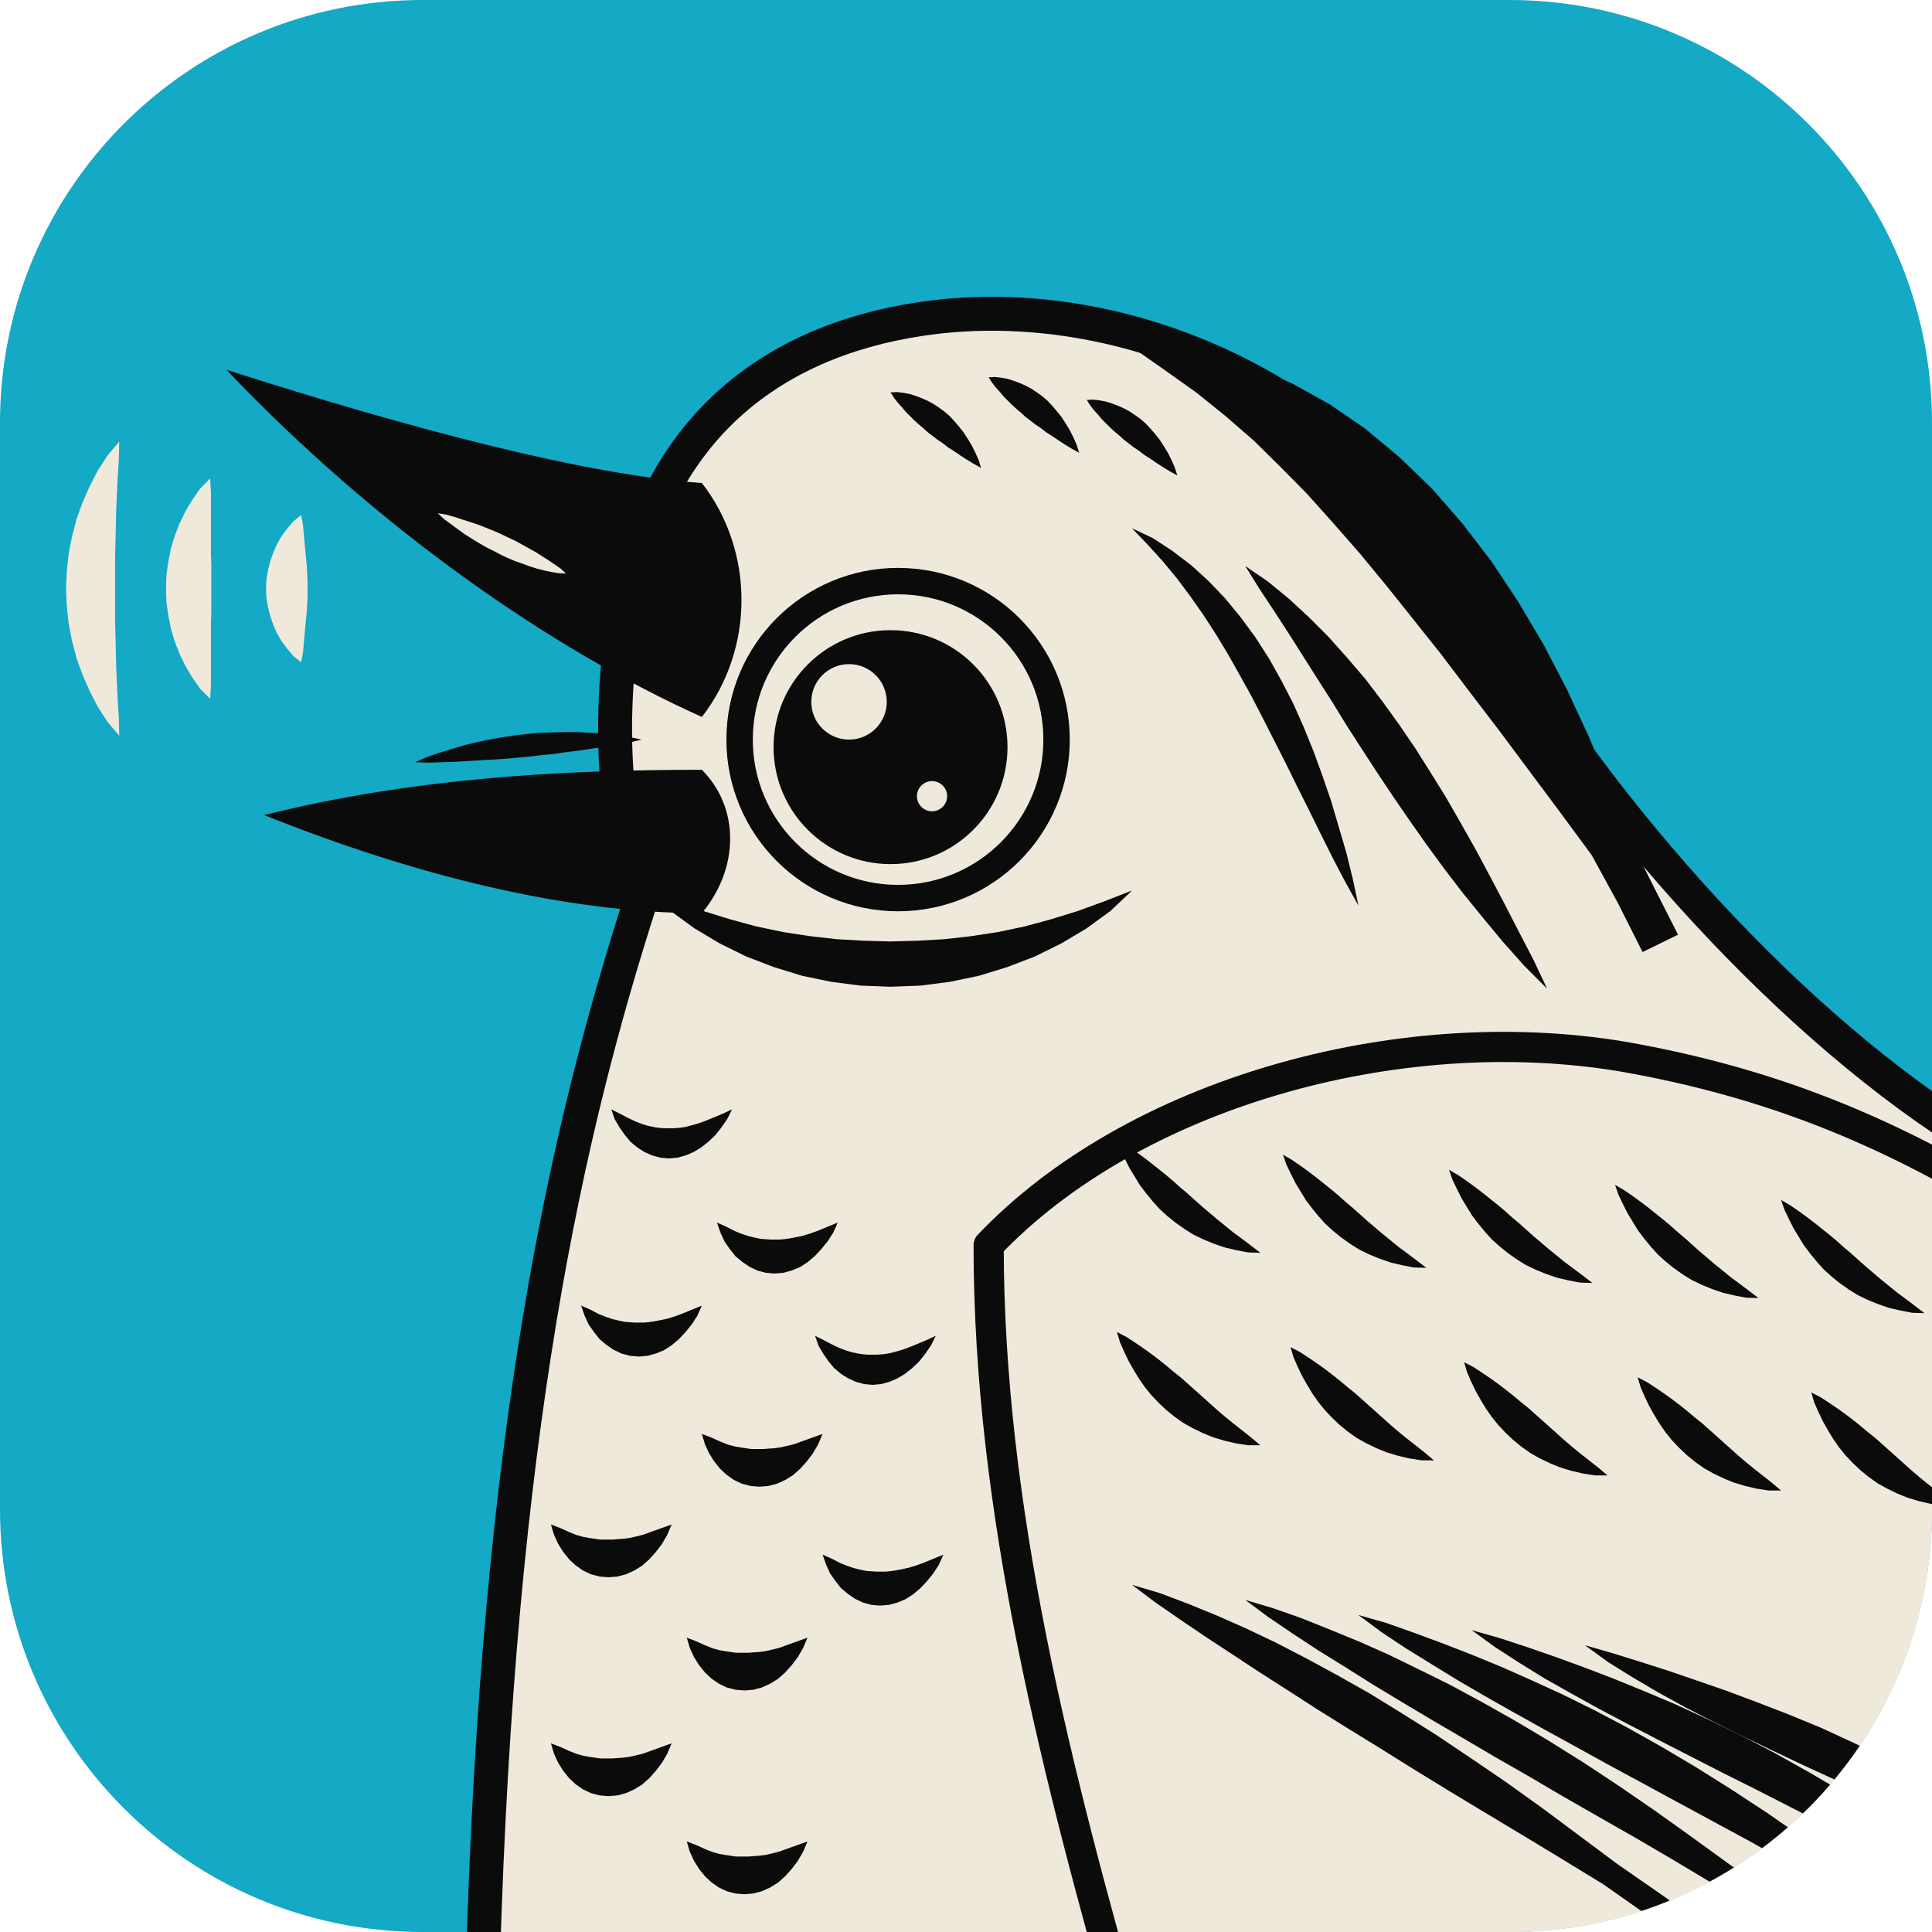
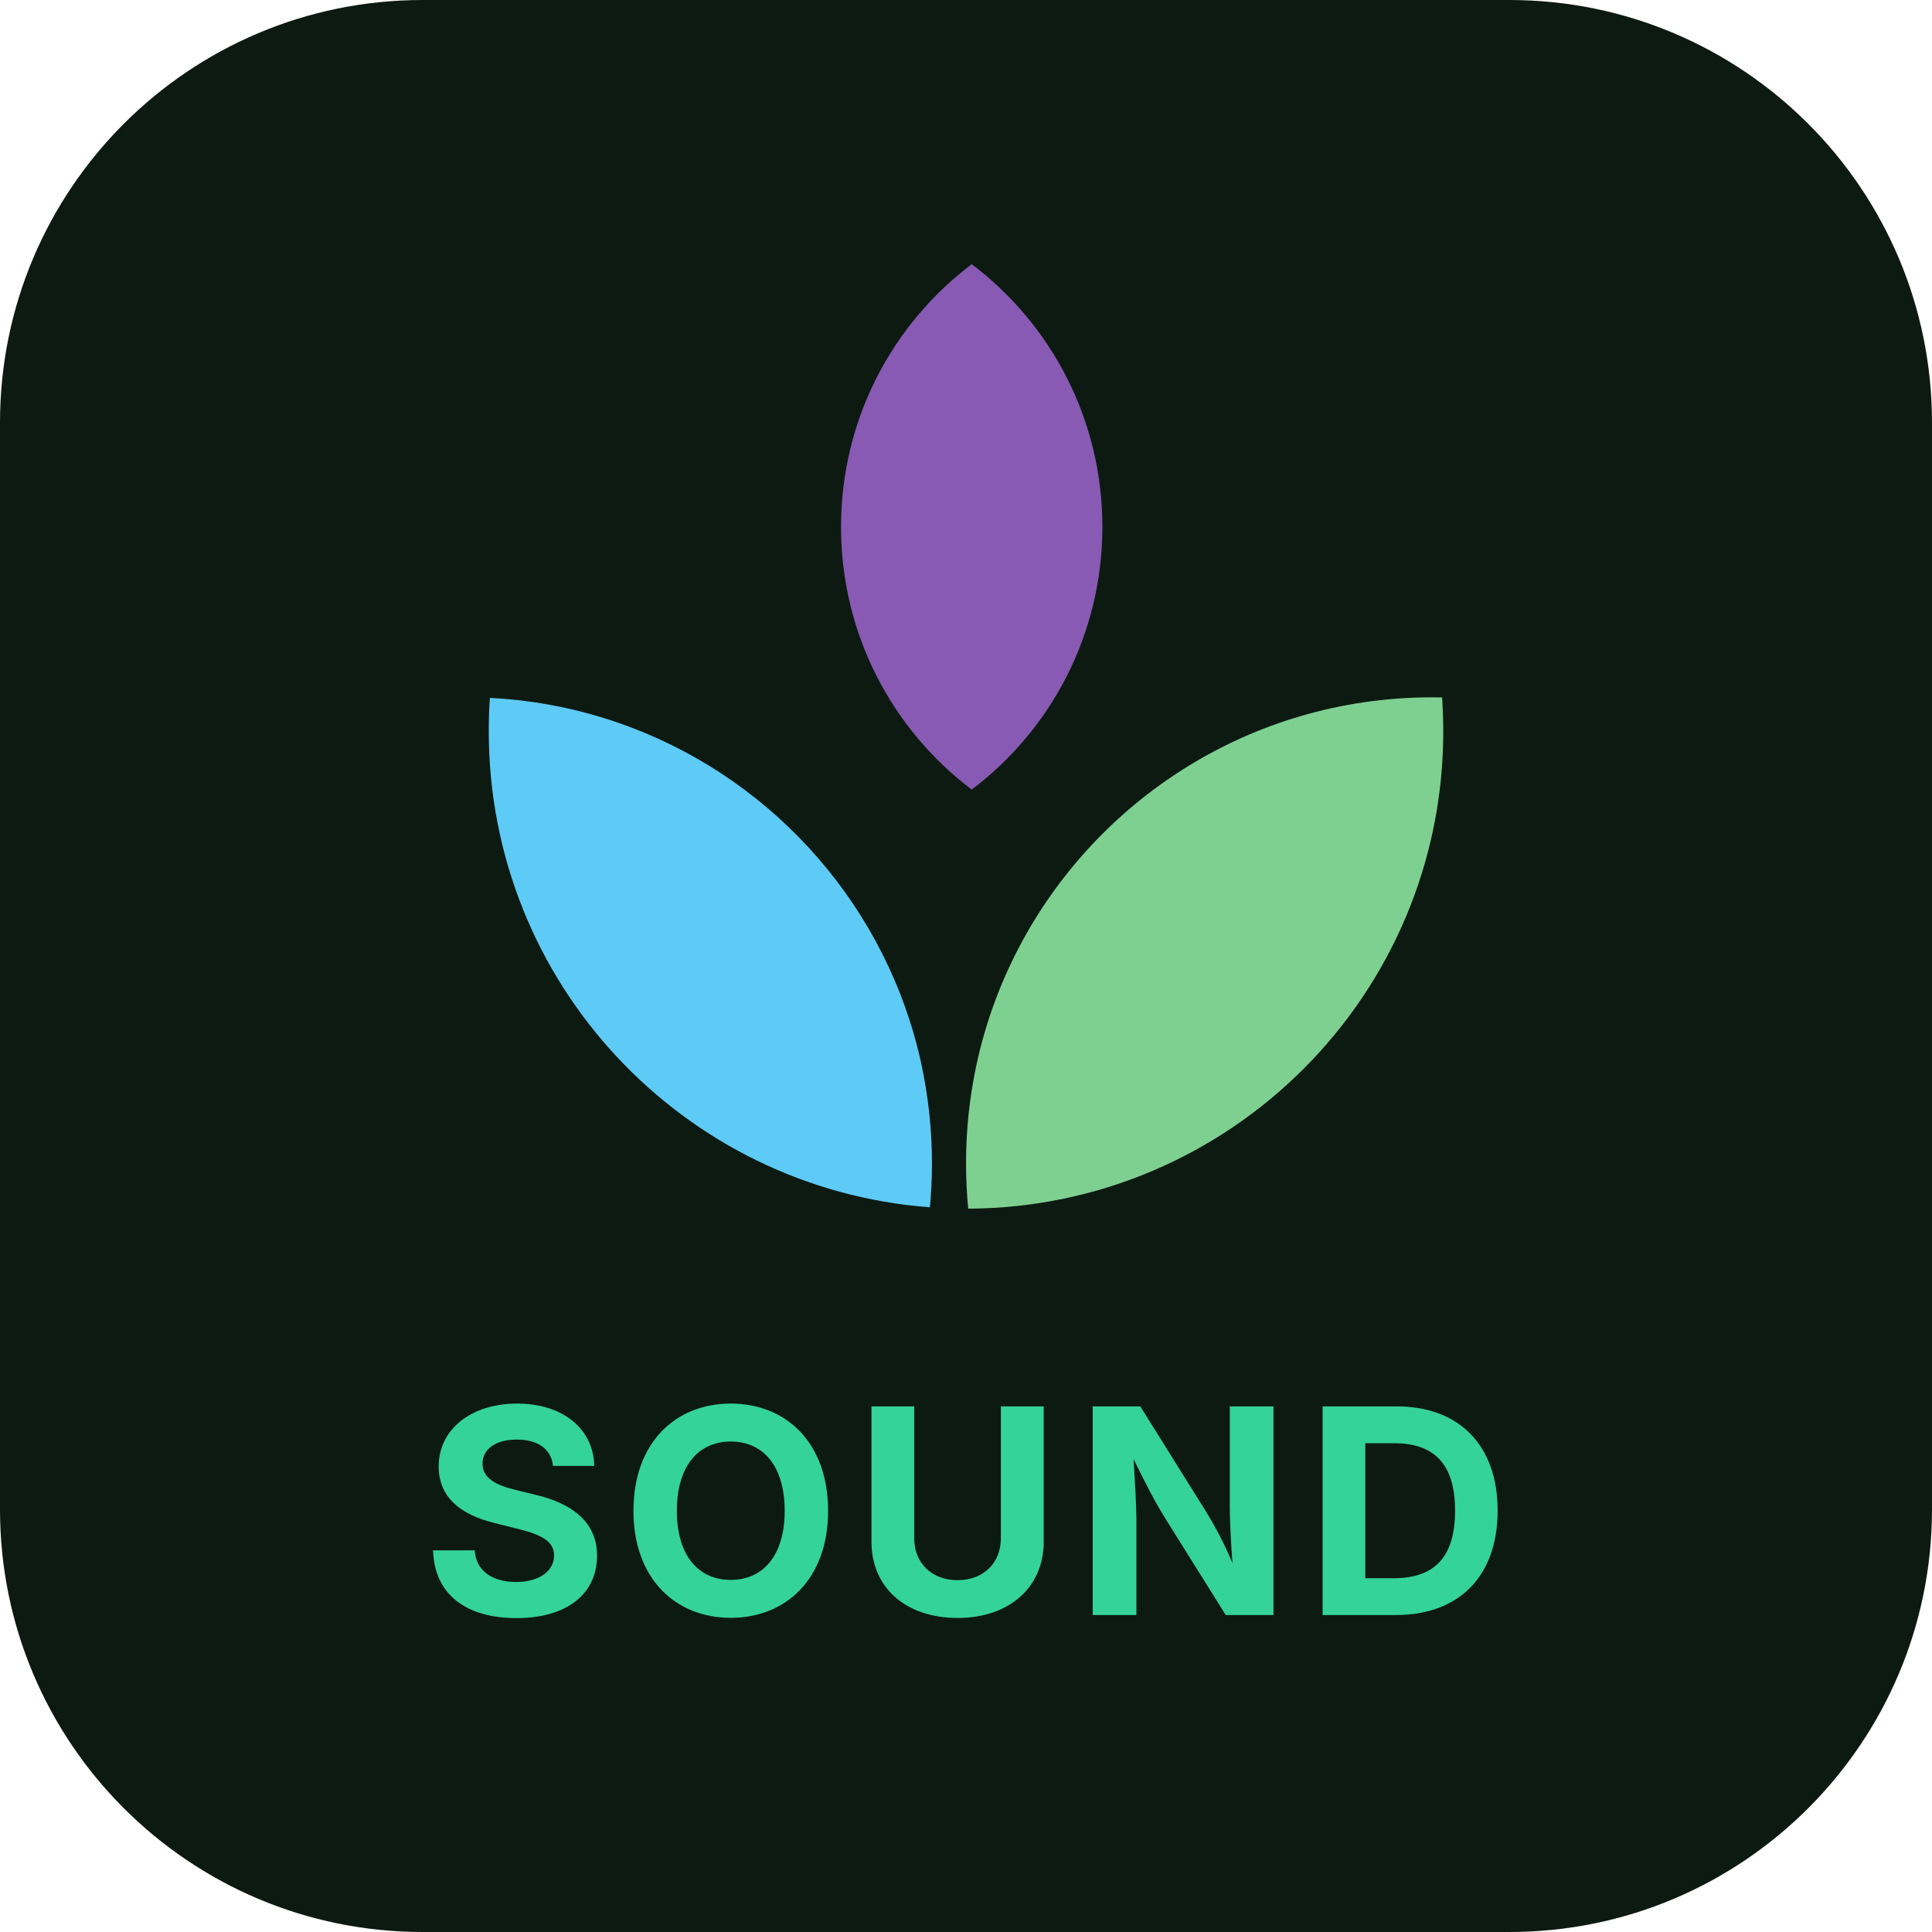
- <svg xmlns="http://www.w3.org/2000/svg" viewBox="0 0 512 512">
+ <svg xmlns="http://www.w3.org/2000/svg" width="512" height="512">
  <defs>
-     <clipPath id="t">
-       <rect width="512" height="512" rx="112" />
+     <clipPath id="clip-2">
+       <path fill="#000000" stroke="none" d="M 0.645 44 L 47 44 L 47 98 L 0.645 98 Z M 0.645 44" />
    </clipPath>
  </defs>
-   <g clip-path="url(#t)">
-     <rect width="512" height="512" fill="#14a9c4" />
-     <path fill="#efe9dc" d="M79.8 175.5L80.3 172.9L80.5 170.6L80.7 168.3L80.9 166.1L81.1 164.0L81.3 162.0L81.4 160.0L81.5 158.0L81.5 156.0L81.5 154.0L81.4 152.0L81.3 150.0L81.1 148.0L80.9 145.9L80.7 143.7L80.5 141.4L80.3 139.1L79.8 136.5L79.8 136.5L77.7 138.2L76.1 140.1L74.6 142.1L73.4 144.2L72.4 146.5L71.6 148.8L71.0 151.2L70.6 153.6L70.5 156.0L70.6 158.4L71.0 160.8L71.6 163.2L72.4 165.5L73.4 167.8L74.6 169.9L76.1 171.9L77.7 173.8L79.8 175.5Z" />
-     <path fill="#efe9dc" d="M55.7 185.2L55.9 181.6L55.9 178.1L55.9 174.8L55.9 171.6L55.9 168.4L55.9 165.2L56.0 162.1L56.0 159.1L56.0 156.0L56.0 152.9L56.0 149.9L55.9 146.8L55.9 143.6L55.9 140.4L55.9 137.2L55.9 133.9L55.9 130.4L55.7 126.8L55.7 126.8L53.1 129.4L51.0 132.4L49.2 135.4L47.6 138.7L46.3 142.0L45.3 145.4L44.6 148.9L44.1 152.4L44.0 156.0L44.1 159.6L44.6 163.1L45.3 166.6L46.3 170.0L47.6 173.3L49.2 176.6L51.0 179.6L53.1 182.6L55.7 185.2Z" />
-     <path fill="#efe9dc" d="M31.6 195.0L31.5 190.2L31.2 185.7L31.0 181.3L30.8 177.0L30.7 172.7L30.6 168.5L30.5 164.3L30.5 160.1L30.5 156.0L30.5 151.9L30.5 147.7L30.6 143.5L30.7 139.3L30.8 135.0L31.0 130.7L31.2 126.3L31.5 121.8L31.6 117.0L31.6 117.0L28.5 120.7L25.9 124.7L23.8 128.8L21.9 133.1L20.3 137.5L19.1 142.1L18.2 146.7L17.7 151.3L17.5 156.0L17.7 160.7L18.2 165.3L19.1 169.9L20.3 174.5L21.9 178.9L23.8 183.2L25.9 187.3L28.5 191.3L31.6 195.0Z" />
-     <path fill="#efe9dc" stroke="#0b0b0c" stroke-width="9" stroke-linejoin="round" d="M170 238C150 300 132 380 128 520L520 520 L520 300C470 268 420 210 392 160C360 104 300 78 248 84C206 89 178 112 168 150C162 176 160 210 170 238Z" />
-     <path fill="#efe9dc" stroke="#0b0b0c" stroke-width="8" stroke-linejoin="round" d="M262 330C300 290 370 270 430 280C470 287 500 300 530 318L530 540 L300 540C280 470 262 400 262 330Z" />
-     <path fill="#0b0b0c" d="M296.0 302.0L296.9 304.6L298.1 307.1L299.3 309.5L300.7 311.8L302.1 314.1L303.7 316.2L305.5 318.4L307.3 320.4L309.4 322.3L311.5 324.0L313.9 325.7L316.3 327.2L319.0 328.5L321.7 329.6L324.6 330.6L327.6 331.3L330.7 331.9L334.0 332.0L334.0 332.0L331.4 330.0L329.0 328.2L326.7 326.5L324.5 324.7L322.4 323.0L320.4 321.3L318.4 319.6L316.5 317.9L314.6 316.2L312.7 314.6L310.8 312.9L308.9 311.3L306.9 309.7L304.9 308.1L302.8 306.5L300.6 304.9L298.4 303.4L296.0 302.0Z" />
-     <path fill="#0b0b0c" d="M340.0 306.0L340.9 308.6L342.1 311.1L343.3 313.5L344.7 315.8L346.1 318.1L347.7 320.2L349.5 322.4L351.3 324.4L353.4 326.3L355.5 328.0L357.9 329.7L360.3 331.2L363.0 332.5L365.7 333.6L368.6 334.6L371.6 335.3L374.7 335.9L378.0 336.0L378.0 336.0L375.4 334.0L373.0 332.2L370.7 330.5L368.5 328.7L366.4 327.0L364.4 325.3L362.4 323.6L360.5 321.9L358.6 320.2L356.7 318.6L354.8 316.9L352.9 315.3L350.9 313.7L348.9 312.1L346.8 310.5L344.6 308.9L342.4 307.4L340.0 306.0Z" />
-     <path fill="#0b0b0c" d="M384.0 310.0L384.9 312.6L386.1 315.1L387.3 317.5L388.7 319.8L390.1 322.1L391.7 324.2L393.5 326.4L395.3 328.4L397.4 330.3L399.5 332.0L401.9 333.7L404.3 335.2L407.0 336.5L409.7 337.6L412.6 338.6L415.6 339.3L418.7 339.9L422.0 340.0L422.0 340.0L419.4 338.0L417.0 336.2L414.7 334.5L412.5 332.7L410.4 331.0L408.4 329.3L406.4 327.6L404.5 325.9L402.6 324.2L400.7 322.6L398.8 320.9L396.9 319.3L394.9 317.7L392.9 316.1L390.8 314.5L388.6 312.9L386.4 311.4L384.0 310.0Z" />
-     <path fill="#0b0b0c" d="M428.0 314.0L428.9 316.6L430.1 319.1L431.3 321.5L432.7 323.8L434.1 326.1L435.7 328.2L437.5 330.4L439.3 332.4L441.4 334.3L443.5 336.0L445.9 337.7L448.3 339.2L451.0 340.5L453.7 341.6L456.6 342.6L459.6 343.3L462.7 343.9L466.0 344.0L466.0 344.0L463.4 342.0L461.0 340.2L458.7 338.5L456.5 336.7L454.4 335.0L452.4 333.3L450.4 331.6L448.5 329.9L446.6 328.2L444.7 326.6L442.8 324.9L440.9 323.3L438.9 321.7L436.9 320.1L434.8 318.5L432.6 316.9L430.4 315.4L428.0 314.0Z" />
-     <path fill="#0b0b0c" d="M472.0 318.0L472.9 320.6L474.1 323.1L475.3 325.5L476.7 327.8L478.1 330.1L479.7 332.2L481.5 334.4L483.3 336.4L485.4 338.3L487.5 340.0L489.9 341.7L492.3 343.2L495.0 344.5L497.7 345.6L500.6 346.6L503.6 347.3L506.7 347.9L510.0 348.0L510.0 348.0L507.4 346.0L505.0 344.2L502.7 342.5L500.5 340.7L498.4 339.0L496.4 337.3L494.4 335.6L492.5 333.9L490.6 332.2L488.7 330.6L486.8 328.9L484.9 327.3L482.9 325.7L480.9 324.1L478.8 322.5L476.6 320.9L474.4 319.4L472.0 318.0Z" />
-     <path fill="#0b0b0c" d="M296.0 353.0L296.8 355.7L297.9 358.2L299.1 360.7L300.4 363.0L301.8 365.3L303.4 367.6L305.1 369.7L307.0 371.7L309.0 373.6L311.2 375.4L313.6 377.1L316.1 378.5L318.8 379.8L321.5 380.9L324.5 381.8L327.5 382.5L330.7 383.0L334.0 383.0L334.0 383.0L331.5 380.9L329.1 379.0L326.8 377.2L324.6 375.4L322.6 373.7L320.6 371.9L318.7 370.2L316.8 368.5L315.0 366.9L313.1 365.2L311.1 363.6L309.2 362.0L307.2 360.4L305.1 358.8L303.0 357.3L300.8 355.8L298.5 354.3L296.0 353.0Z" />
-     <path fill="#0b0b0c" d="M342.0 357.0L342.8 359.7L343.9 362.2L345.1 364.7L346.4 367.0L347.8 369.3L349.4 371.6L351.1 373.7L353.0 375.7L355.0 377.6L357.2 379.4L359.6 381.1L362.1 382.5L364.8 383.8L367.5 384.9L370.5 385.8L373.5 386.5L376.7 387.0L380.0 387.0L380.0 387.0L377.5 384.9L375.1 383.0L372.8 381.2L370.6 379.4L368.6 377.7L366.6 375.9L364.7 374.2L362.8 372.5L361.0 370.9L359.1 369.2L357.1 367.6L355.2 366.0L353.2 364.4L351.1 362.8L349.0 361.3L346.8 359.8L344.5 358.3L342.0 357.0Z" />
-     <path fill="#0b0b0c" d="M388.0 361.0L388.8 363.7L389.9 366.2L391.1 368.7L392.4 371.0L393.8 373.3L395.4 375.6L397.1 377.7L399.0 379.7L401.0 381.6L403.2 383.4L405.6 385.1L408.1 386.5L410.8 387.8L413.5 388.9L416.5 389.8L419.5 390.5L422.7 391.0L426.0 391.0L426.0 391.0L423.5 388.9L421.1 387.0L418.8 385.2L416.6 383.4L414.6 381.7L412.6 379.9L410.7 378.2L408.8 376.5L407.0 374.9L405.1 373.2L403.1 371.6L401.2 370.0L399.2 368.4L397.1 366.8L395.0 365.3L392.8 363.8L390.5 362.3L388.0 361.0Z" />
-     <path fill="#0b0b0c" d="M434.0 365.0L434.8 367.7L435.9 370.2L437.1 372.7L438.4 375.0L439.8 377.3L441.4 379.6L443.1 381.7L445.0 383.7L447.0 385.6L449.2 387.4L451.6 389.1L454.1 390.5L456.8 391.8L459.5 392.9L462.5 393.8L465.5 394.5L468.7 395.0L472.0 395.0L472.0 395.0L469.5 392.9L467.1 391.0L464.8 389.2L462.6 387.4L460.6 385.7L458.6 383.9L456.7 382.2L454.8 380.5L453.0 378.9L451.1 377.2L449.1 375.6L447.2 374.0L445.2 372.4L443.1 370.8L441.0 369.3L438.8 367.8L436.5 366.3L434.0 365.0Z" />
-     <path fill="#0b0b0c" d="M480.0 369.0L480.8 371.7L481.9 374.2L483.1 376.7L484.4 379.0L485.8 381.3L487.4 383.6L489.1 385.7L491.0 387.7L493.0 389.6L495.2 391.4L497.6 393.1L500.1 394.5L502.8 395.8L505.5 396.9L508.5 397.8L511.5 398.5L514.7 399.0L518.0 399.0L518.0 399.0L515.5 396.9L513.1 395.0L510.8 393.2L508.6 391.4L506.6 389.7L504.6 387.9L502.7 386.2L500.8 384.5L499.0 382.9L497.1 381.2L495.1 379.6L493.2 378.0L491.2 376.4L489.1 374.8L487.0 373.3L484.8 371.8L482.5 370.3L480.0 369.0Z" />
-     <path fill="#0b0b0c" d="M300.0 420.0L306.1 424.6L312.6 429.1L319.4 433.7L326.4 438.3L333.7 443.1L341.2 447.9L349.1 453.0L357.3 458.1L365.9 463.4L374.7 468.9L384.0 474.6L393.6 480.4L403.6 486.4L414.0 492.7L424.8 499.3L435.5 506.8L446.6 514.5L458.1 522.7L461.9 517.3L450.4 509.2L439.3 501.4L428.5 493.9L418.3 486.3L408.5 479.0L399.0 472.2L389.6 465.8L380.5 459.7L371.6 454.1L363.0 448.8L354.5 444.0L346.2 439.5L338.1 435.3L330.1 431.5L322.4 428.1L314.8 425.0L307.4 422.2L300.0 420.0Z" />
-     <path fill="#0b0b0c" d="M330.0 424.0L336.2 428.6L342.7 433.0L349.4 437.4L356.5 441.8L363.8 446.4L371.4 451.0L379.3 455.7L387.5 460.5L396.0 465.5L404.9 470.6L414.1 476.0L423.7 481.5L433.7 487.2L444.1 493.3L454.8 499.7L465.5 506.9L476.6 514.6L488.1 522.7L491.9 517.3L480.4 509.2L469.3 501.5L458.5 494.2L448.3 486.8L438.5 479.8L428.9 473.2L419.5 467.0L410.4 461.3L401.5 456.0L392.8 451.1L384.3 446.5L376.0 442.4L368.0 438.5L360.1 435.0L352.3 431.8L344.8 428.8L337.4 426.2L330.0 424.0Z" />
-     <path fill="#0b0b0c" d="M360.0 428.0L366.2 432.6L372.7 436.9L379.5 441.1L386.5 445.4L393.9 449.7L401.5 454.0L409.4 458.4L417.6 462.9L426.1 467.6L435.0 472.4L444.2 477.4L453.8 482.6L463.8 488.0L474.1 493.8L484.8 500.0L495.6 507.1L506.6 514.6L518.1 522.7L521.9 517.3L510.4 509.2L499.2 501.6L488.4 494.4L478.2 487.3L468.4 480.5L458.8 474.2L449.4 468.3L440.3 462.9L431.4 457.9L422.7 453.3L414.2 449.1L405.9 445.3L397.8 441.7L390.0 438.5L382.3 435.5L374.7 432.7L367.4 430.1L360.0 428.0Z" />
-     <path fill="#0b0b0c" d="M390.0 432.0L396.2 436.5L402.7 440.7L409.5 444.9L416.6 448.9L424.0 453.0L431.6 457.0L439.5 461.1L447.7 465.3L456.3 469.7L465.1 474.1L474.3 478.8L483.9 483.7L493.8 488.8L504.2 494.3L514.9 500.3L525.6 507.2L536.6 514.7L548.1 522.7L551.9 517.3L540.4 509.2L529.2 501.7L518.4 494.7L508.2 487.7L498.3 481.2L488.7 475.1L479.3 469.6L470.2 464.5L461.2 459.8L452.5 455.6L444.1 451.7L435.8 448.2L427.7 444.9L419.9 441.9L412.2 439.1L404.7 436.5L397.4 434.1L390.0 432.0Z" />
-     <path fill="#0b0b0c" d="M420.0 436.0L426.2 440.5L432.8 444.6L439.6 448.6L446.7 452.5L454.1 456.3L461.8 460.1L469.7 463.9L477.9 467.8L486.4 471.7L495.3 475.9L504.5 480.2L514.0 484.8L523.9 489.6L534.2 494.9L544.9 500.6L555.6 507.4L566.7 514.7L578.1 522.7L581.9 517.3L570.4 509.3L559.2 501.8L548.4 495.0L538.1 488.2L528.2 481.9L518.6 476.1L509.2 470.9L500.0 466.1L491.1 461.8L482.4 457.8L473.9 454.3L465.6 451.1L457.6 448.1L449.8 445.4L442.2 442.8L434.7 440.4L427.3 438.1L420.0 436.0Z" />
-     <path fill="#0b0b0c" d="M300.0 92.0L308.7 98.1L317.0 104.0L324.7 110.2L332.2 116.7L339.3 123.7L346.4 130.9L353.3 138.6L360.4 146.7L367.4 155.2L374.6 164.2L382.0 173.5L389.5 183.4L397.3 193.6L405.2 204.2L413.4 215.2L421.8 226.6L428.7 239.2L435.3 252.3L444.7 247.7L438.0 234.5L431.5 221.5L426.4 208.0L421.0 195.1L415.2 182.6L409.0 170.7L402.3 159.4L395.2 148.7L387.6 138.8L379.5 129.5L370.9 121.2L361.8 113.6L352.3 107.1L342.4 101.6L332.1 97.2L321.6 94.0L310.9 92.1L300.0 92.0Z" />
-     <path fill="#0b0b0c" d="M330.0 150.0L333.8 156.1L337.7 162.0L341.6 168.0L345.4 174.0L349.2 180.0L353.1 186.1L356.9 192.3L360.9 198.5L365.0 204.8L369.2 211.1L373.6 217.5L378.1 223.9L382.8 230.3L387.7 236.7L392.9 243.1L398.2 249.5L403.9 255.9L410.0 262.0L410.0 262.0L406.3 254.2L402.4 246.7L398.6 239.3L394.8 232.1L391.0 225.0L387.1 218.1L383.2 211.3L379.1 204.7L375.0 198.2L370.7 191.9L366.3 185.8L361.8 179.9L357.0 174.3L352.1 168.8L346.9 163.6L341.6 158.7L336.0 154.1L330.0 150.0Z" />
-     <path fill="#0b0b0c" d="M300.0 140.0L304.2 144.4L308.2 148.8L312.0 153.4L315.5 158.1L319.0 163.1L322.3 168.2L325.5 173.5L328.6 179.0L331.7 184.6L334.7 190.4L337.7 196.3L340.8 202.4L343.8 208.5L346.9 214.7L350.0 221.0L353.2 227.4L356.5 233.7L360.0 240.0L360.0 240.0L358.5 232.9L356.8 226.0L354.8 219.2L352.8 212.4L350.5 205.7L348.1 199.1L345.5 192.7L342.7 186.4L339.6 180.4L336.3 174.5L332.7 168.9L328.8 163.6L324.7 158.6L320.3 154.0L315.7 149.8L310.7 146.0L305.5 142.6L300.0 140.0Z" />
-     <path fill="#0b0b0c" d="M236.0 104.0L236.9 105.4L237.9 106.7L239.0 107.9L240.0 109.1L241.1 110.2L242.2 111.3L243.4 112.4L244.6 113.4L245.8 114.5L247.1 115.5L248.4 116.5L249.9 117.5L251.3 118.6L252.9 119.6L254.5 120.7L256.2 121.8L258.0 122.9L260.0 124.0L260.0 124.0L259.3 121.8L258.4 119.8L257.5 118.0L256.4 116.2L255.3 114.5L254.1 113.0L252.9 111.6L251.6 110.2L250.2 109.0L248.8 108.0L247.3 107.0L245.8 106.2L244.2 105.5L242.6 104.9L241.0 104.4L239.4 104.1L237.7 103.9L236.0 104.0Z" />
-     <path fill="#0b0b0c" d="M262.0 100.0L262.9 101.4L263.9 102.7L265.0 103.9L266.0 105.1L267.1 106.2L268.2 107.3L269.4 108.4L270.6 109.4L271.8 110.5L273.1 111.5L274.4 112.5L275.9 113.5L277.3 114.6L278.9 115.6L280.5 116.7L282.2 117.8L284.0 118.9L286.0 120.0L286.0 120.0L285.3 117.8L284.4 115.8L283.5 114.0L282.4 112.2L281.3 110.5L280.1 109.0L278.9 107.6L277.6 106.2L276.2 105.0L274.8 104.0L273.3 103.0L271.8 102.2L270.2 101.5L268.6 100.9L267.0 100.4L265.4 100.1L263.7 99.9L262.0 100.0Z" />
-     <path fill="#0b0b0c" d="M288.0 106.0L288.9 107.4L289.9 108.7L291.0 109.9L292.0 111.1L293.1 112.2L294.2 113.3L295.4 114.4L296.6 115.4L297.8 116.5L299.1 117.5L300.4 118.5L301.9 119.5L303.3 120.6L304.9 121.6L306.5 122.7L308.2 123.8L310.0 124.9L312.0 126.0L312.0 126.0L311.3 123.8L310.4 121.8L309.5 120.0L308.4 118.2L307.3 116.5L306.1 115.0L304.9 113.6L303.6 112.2L302.2 111.0L300.8 110.0L299.3 109.0L297.8 108.2L296.2 107.5L294.6 106.9L293.0 106.4L291.4 106.1L289.7 105.9L288.0 106.0Z" />
-     <path fill="#0b0b0c" d="M162.0 294.0L162.9 296.6L164.2 298.8L165.6 300.8L167.1 302.6L168.9 304.1L170.8 305.3L172.8 306.2L175.0 306.8L177.3 307.0L179.5 306.8L181.7 306.2L183.8 305.3L185.8 304.1L187.7 302.6L189.5 300.9L191.1 298.9L192.7 296.6L194.0 294.0L194.0 294.0L191.4 295.2L189.0 296.2L186.8 297.1L184.8 297.8L183.0 298.3L181.4 298.7L179.9 298.9L178.5 299.0L177.2 299.0L176.0 299.0L174.7 298.9L173.4 298.7L171.9 298.4L170.2 297.9L168.4 297.2L166.5 296.3L164.4 295.2L162.0 294.0Z" />
-     <path fill="#0b0b0c" d="M190.0 324.0L190.9 326.6L192.0 329.0L193.4 331.0L194.9 332.9L196.7 334.4L198.6 335.7L200.7 336.7L202.9 337.3L205.2 337.5L207.6 337.3L209.8 336.7L212.0 335.8L214.0 334.5L215.9 332.9L217.6 331.1L219.3 329.0L220.8 326.7L222.0 324.0L222.0 324.0L219.3 325.1L216.9 326.1L214.7 326.9L212.7 327.5L210.8 327.9L209.2 328.2L207.8 328.4L206.5 328.5L205.3 328.5L204.1 328.5L202.9 328.4L201.5 328.3L200.1 328.0L198.4 327.6L196.6 327.0L194.6 326.2L192.5 325.1L190.0 324.0Z" />
-     <path fill="#0b0b0c" d="M154.0 346.0L154.9 348.6L156.0 351.0L157.4 353.0L158.9 354.9L160.7 356.4L162.6 357.7L164.7 358.7L166.9 359.3L169.3 359.5L171.6 359.3L173.8 358.7L176.0 357.8L178.0 356.5L179.9 354.9L181.6 353.1L183.3 351.0L184.8 348.7L186.0 346.0L186.0 346.0L183.3 347.1L180.9 348.1L178.7 348.9L176.7 349.5L174.8 349.9L173.2 350.2L171.8 350.4L170.5 350.5L169.2 350.5L168.1 350.5L166.9 350.4L165.5 350.3L164.1 350.0L162.4 349.6L160.6 349.0L158.6 348.2L156.5 347.1L154.0 346.0Z" />
-     <path fill="#0b0b0c" d="M186.0 380.0L186.8 382.7L187.9 385.1L189.2 387.2L190.8 389.2L192.5 390.8L194.5 392.2L196.6 393.2L198.9 393.8L201.3 394.0L203.6 393.8L205.9 393.2L208.1 392.2L210.2 390.9L212.1 389.2L213.8 387.3L215.4 385.2L216.8 382.8L218.0 380.0L218.0 380.0L215.2 381.0L212.7 381.9L210.5 382.7L208.5 383.2L206.7 383.6L205.1 383.8L203.6 383.9L202.4 384.0L201.2 384.0L200.1 384.0L199.0 384.0L197.7 383.8L196.3 383.6L194.6 383.3L192.8 382.8L190.8 382.0L188.6 381.0L186.0 380.0Z" />
-     <path fill="#0b0b0c" d="M146.0 404.0L146.8 406.7L147.9 409.1L149.2 411.2L150.8 413.2L152.5 414.8L154.5 416.2L156.6 417.2L158.9 417.8L161.3 418.0L163.6 417.8L165.9 417.2L168.1 416.2L170.2 414.9L172.1 413.2L173.8 411.3L175.4 409.2L176.8 406.8L178.0 404.0L178.0 404.0L175.2 405.0L172.7 405.9L170.5 406.7L168.5 407.2L166.7 407.6L165.1 407.8L163.6 407.9L162.4 408.0L161.2 408.0L160.1 408.0L159.0 408.0L157.7 407.8L156.3 407.6L154.6 407.3L152.8 406.8L150.8 406.0L148.6 405.0L146.0 404.0Z" />
-     <path fill="#0b0b0c" d="M182.0 434.0L182.8 436.7L183.9 439.1L185.2 441.2L186.8 443.2L188.5 444.8L190.5 446.2L192.6 447.2L194.9 447.8L197.3 448.0L199.6 447.8L201.9 447.2L204.1 446.2L206.2 444.9L208.1 443.2L209.8 441.3L211.4 439.2L212.8 436.8L214.0 434.0L214.0 434.0L211.2 435.0L208.7 435.9L206.5 436.7L204.5 437.2L202.7 437.6L201.1 437.8L199.6 437.9L198.4 438.0L197.2 438.0L196.1 438.0L195.0 438.0L193.7 437.8L192.3 437.6L190.6 437.3L188.8 436.8L186.8 436.0L184.6 435.0L182.0 434.0Z" />
-     <path fill="#0b0b0c" d="M216.0 354.0L216.9 356.6L218.2 358.8L219.6 360.8L221.1 362.6L222.9 364.1L224.8 365.3L226.8 366.2L229.0 366.8L231.3 367.0L233.5 366.8L235.7 366.2L237.8 365.3L239.8 364.1L241.7 362.6L243.5 360.9L245.1 358.9L246.7 356.6L248.0 354.0L248.0 354.0L245.4 355.2L243.0 356.2L240.8 357.1L238.8 357.8L237.0 358.3L235.4 358.7L233.9 358.9L232.5 359.0L231.2 359.0L230.0 359.0L228.7 358.9L227.4 358.7L225.9 358.4L224.2 357.9L222.4 357.2L220.5 356.3L218.4 355.2L216.0 354.0Z" />
-     <path fill="#0b0b0c" d="M218.0 412.0L218.9 414.6L220.0 417.0L221.4 419.0L222.9 420.9L224.7 422.4L226.6 423.7L228.7 424.7L230.9 425.3L233.2 425.5L235.6 425.3L237.8 424.7L240.0 423.8L242.0 422.5L243.9 420.9L245.6 419.1L247.3 417.0L248.8 414.7L250.0 412.0L250.0 412.0L247.3 413.1L244.9 414.1L242.7 414.9L240.7 415.5L238.8 415.9L237.2 416.2L235.8 416.4L234.5 416.5L233.2 416.5L232.1 416.5L230.9 416.4L229.5 416.3L228.1 416.0L226.4 415.6L224.6 415.0L222.6 414.2L220.5 413.1L218.0 412.0Z" />
-     <path fill="#0b0b0c" d="M146.0 462.0L146.8 464.7L147.9 467.1L149.2 469.2L150.8 471.2L152.5 472.8L154.5 474.2L156.6 475.2L158.9 475.8L161.2 476.0L163.6 475.8L165.9 475.2L168.1 474.2L170.2 472.9L172.1 471.2L173.8 469.3L175.4 467.2L176.8 464.8L178.0 462.0L178.0 462.0L175.2 463.0L172.7 463.9L170.5 464.7L168.5 465.2L166.7 465.6L165.1 465.8L163.6 465.9L162.4 466.0L161.2 466.0L160.1 466.0L159.0 466.0L157.7 465.8L156.3 465.6L154.6 465.3L152.8 464.8L150.8 464.0L148.6 463.0L146.0 462.0Z" />
-     <path fill="#0b0b0c" d="M182.0 488.0L182.8 490.7L183.9 493.1L185.2 495.2L186.8 497.2L188.5 498.8L190.5 500.2L192.6 501.2L194.9 501.8L197.3 502.0L199.6 501.8L201.9 501.2L204.1 500.2L206.2 498.9L208.1 497.2L209.8 495.3L211.4 493.2L212.8 490.8L214.0 488.0L214.0 488.0L211.2 489.0L208.7 489.9L206.5 490.7L204.5 491.2L202.7 491.6L201.1 491.8L199.6 491.9L198.4 492.0L197.2 492.0L196.1 492.0L195.0 492.0L193.7 491.8L192.3 491.6L190.6 491.3L188.8 490.8L186.8 490.0L184.6 489.0L182.0 488.0Z" />
-     <path fill="#0b0b0c" d="M172.0 236.0L177.7 241.4L184.0 246.0L190.7 250.0L197.8 253.5L205.1 256.3L212.6 258.6L220.3 260.2L228.1 261.2L236.0 261.5L243.9 261.2L251.7 260.2L259.4 258.6L266.9 256.3L274.2 253.5L281.3 250.0L288.0 246.0L294.3 241.4L300.0 236.0L300.0 236.0L292.8 238.8L285.7 241.4L278.6 243.6L271.6 245.5L264.5 247.0L257.3 248.1L250.2 248.9L243.1 249.3L236.0 249.5L228.9 249.3L221.8 248.9L214.7 248.1L207.5 247.0L200.4 245.5L193.4 243.6L186.3 241.4L179.2 238.8L172.0 236.0Z" />
-     <path fill="#0b0b0c" d="M186 128 C156 126 110 114 60 98 C100 140 146 172 186 190 C200 172 200 146 186 128 Z" />
-     <path fill="#0b0b0c" d="M186 204 C150 204 110 206 70 216 C110 232 150 242 186 242 C196 230 196 214 186 204 Z" />
-     <path fill="#efe9dc" d="M150.0 152.0L148.6 150.7L147.0 149.6L145.4 148.5L143.8 147.5L142.1 146.4L140.3 145.4L138.5 144.4L136.7 143.4L134.8 142.5L132.9 141.6L130.9 140.7L128.9 139.9L126.9 139.1L124.8 138.4L122.6 137.7L120.5 137.0L118.3 136.4L116.0 136.0L116.0 136.0L117.7 137.6L119.5 138.9L121.4 140.3L123.2 141.6L125.1 142.8L126.9 143.9L128.8 145.0L130.8 146.0L132.7 147.0L134.6 147.9L136.5 148.7L138.5 149.4L140.4 150.1L142.3 150.7L144.3 151.2L146.2 151.6L148.1 151.9L150.0 152.0Z" />
-     <path fill="#0b0b0c" d="M170.0 196.0L166.7 195.3L163.3 194.8L159.9 194.4L156.6 194.2L153.2 194.0L149.8 194.0L146.4 194.1L143.1 194.2L139.7 194.5L136.3 194.9L133.0 195.4L129.6 196.0L126.3 196.7L123.0 197.5L119.7 198.5L116.4 199.5L113.2 200.6L110.0 202.0L110.0 202.0L113.5 202.1L116.9 202.0L120.3 201.9L123.7 201.7L127.0 201.5L130.4 201.3L133.7 201.1L137.0 200.8L140.3 200.5L143.6 200.1L146.9 199.8L150.2 199.3L153.5 198.9L156.8 198.4L160.1 197.9L163.4 197.3L166.7 196.8L170.0 196.0Z" />
-     <circle cx="238" cy="196" r="42" fill="#efe9dc" stroke="#0b0b0c" stroke-width="7" />
-     <circle cx="236" cy="198" r="31" fill="#0b0b0c" />
-     <circle cx="225" cy="186" r="10" fill="#efe9dc" />
-     <circle cx="247" cy="211" r="4" fill="#efe9dc" />
+   <path fill="#0d1a12" stroke="none" d="M 112 0 L 400 0 C 461.856 0 512 50.144 512 112 L 512 400 C 512 461.856 461.856 512 400 512 L 112 512 C 50.144 512 0 461.856 0 400 L 0 112 C -0 50.144 50.144 0 112 0 Z" />
+   <g transform="matrix(2.55598 0 0 2.55598 127.882 70)">
+     <path fill="#7ed091" stroke="none" d="M 99.609 48.449 C 99.609 75.711 77.578 97.812 50.352 97.93 C 50.211 96.387 50.129 94.809 50.129 93.219 C 50.129 89.766 50.492 86.406 51.176 83.168 C 54.863 65.766 67.918 51.816 84.824 46.859 C 89.137 45.598 93.707 44.914 98.434 44.914 C 98.785 44.914 99.137 44.914 99.492 44.926 C 99.562 46.094 99.609 47.258 99.609 48.449" />
+     <g clip-path="url(#clip-2)">
+       <path fill="#5dcbf5" stroke="none" d="M 46.594 93.219 C 46.594 94.762 46.523 96.281 46.383 97.789 C 20.793 95.879 0.645 74.52 0.645 48.449 C 0.645 47.281 0.68 46.117 0.762 44.973 C 5.891 45.23 10.813 46.293 15.398 48.035 C 30.488 53.75 41.977 66.828 45.484 82.875 C 46.203 86.207 46.594 89.672 46.594 93.219" />
+     </g>
+     <path fill="#885ab3" stroke="none" d="M 64.266 27.242 C 64.266 38.375 58.953 48.258 50.719 54.48 C 42.48 48.258 37.168 38.375 37.168 27.242 C 37.168 16.109 42.48 6.223 50.719 0.004 C 58.953 6.223 64.266 16.109 64.266 27.242" />
+   </g>
+   <g>
+     <path fill="#34d399" stroke="none" d="M 136.891 428.816 C 150.324 428.816 158.229 422.322 158.229 412.266 C 158.229 402.988 151.029 398.238 141.715 396.086 L 136.705 394.861 C 132.029 393.748 127.873 392.004 127.873 387.885 C 127.873 384.174 131.139 381.502 136.928 381.502 C 142.605 381.502 146.131 384.062 146.539 388.479 L 157.486 388.479 C 157.301 378.756 149.285 371.965 137.039 371.965 C 125.016 371.965 116.258 378.645 116.258 388.627 C 116.258 396.68 121.861 401.393 131.213 403.656 L 137.299 405.178 C 143.311 406.662 146.836 408.406 146.836 412.191 C 146.836 416.385 142.828 419.242 136.779 419.242 C 130.656 419.242 126.166 416.459 125.795 410.855 L 114.773 410.855 C 115.107 422.619 123.605 428.816 136.891 428.816 Z M 193.662 428.742 C 208.32 428.742 219.453 418.389 219.453 400.391 C 219.453 382.318 208.32 371.965 193.662 371.965 C 179.004 371.965 167.871 382.318 167.871 400.391 C 167.871 418.352 179.004 428.742 193.662 428.742 Z M 193.662 418.686 C 185.09 418.686 179.375 412.229 179.375 400.391 C 179.375 388.516 185.09 382.021 193.662 382.021 C 202.234 382.021 207.949 388.479 207.949 400.391 C 207.949 412.229 202.234 418.686 193.662 418.686 Z M 253.773 428.779 C 267.43 428.779 276.596 420.689 276.596 408.592 L 276.596 372.707 L 265.24 372.707 L 265.24 407.664 C 265.24 414.121 260.713 418.76 253.773 418.76 C 246.834 418.76 242.27 414.121 242.27 407.664 L 242.27 372.707 L 230.951 372.707 L 230.951 408.592 C 230.951 420.689 240.006 428.779 253.773 428.779 Z M 289.578 428 L 301.156 428 L 301.156 402.58 C 301.156 399.314 300.822 393.377 300.414 386.697 C 303.828 393.6 305.869 397.644 308.949 402.617 L 324.832 428 L 337.486 428 L 337.486 372.707 L 325.908 372.707 L 325.908 399.24 C 325.908 402.877 326.205 408.814 326.613 414.232 C 324.201 408.48 321.863 404.287 319.674 400.688 L 302.195 372.707 L 289.578 372.707 Z M 369.951 428 C 386.762 428 396.893 417.609 396.893 400.316 C 396.893 383.098 386.762 372.707 370.137 372.707 L 350.506 372.707 L 350.506 428 Z M 361.824 418.24 L 361.824 382.467 L 369.469 382.467 C 380.045 382.467 385.611 387.959 385.611 400.316 C 385.611 412.748 380.045 418.24 369.395 418.24 Z" />
  </g>
</svg>
